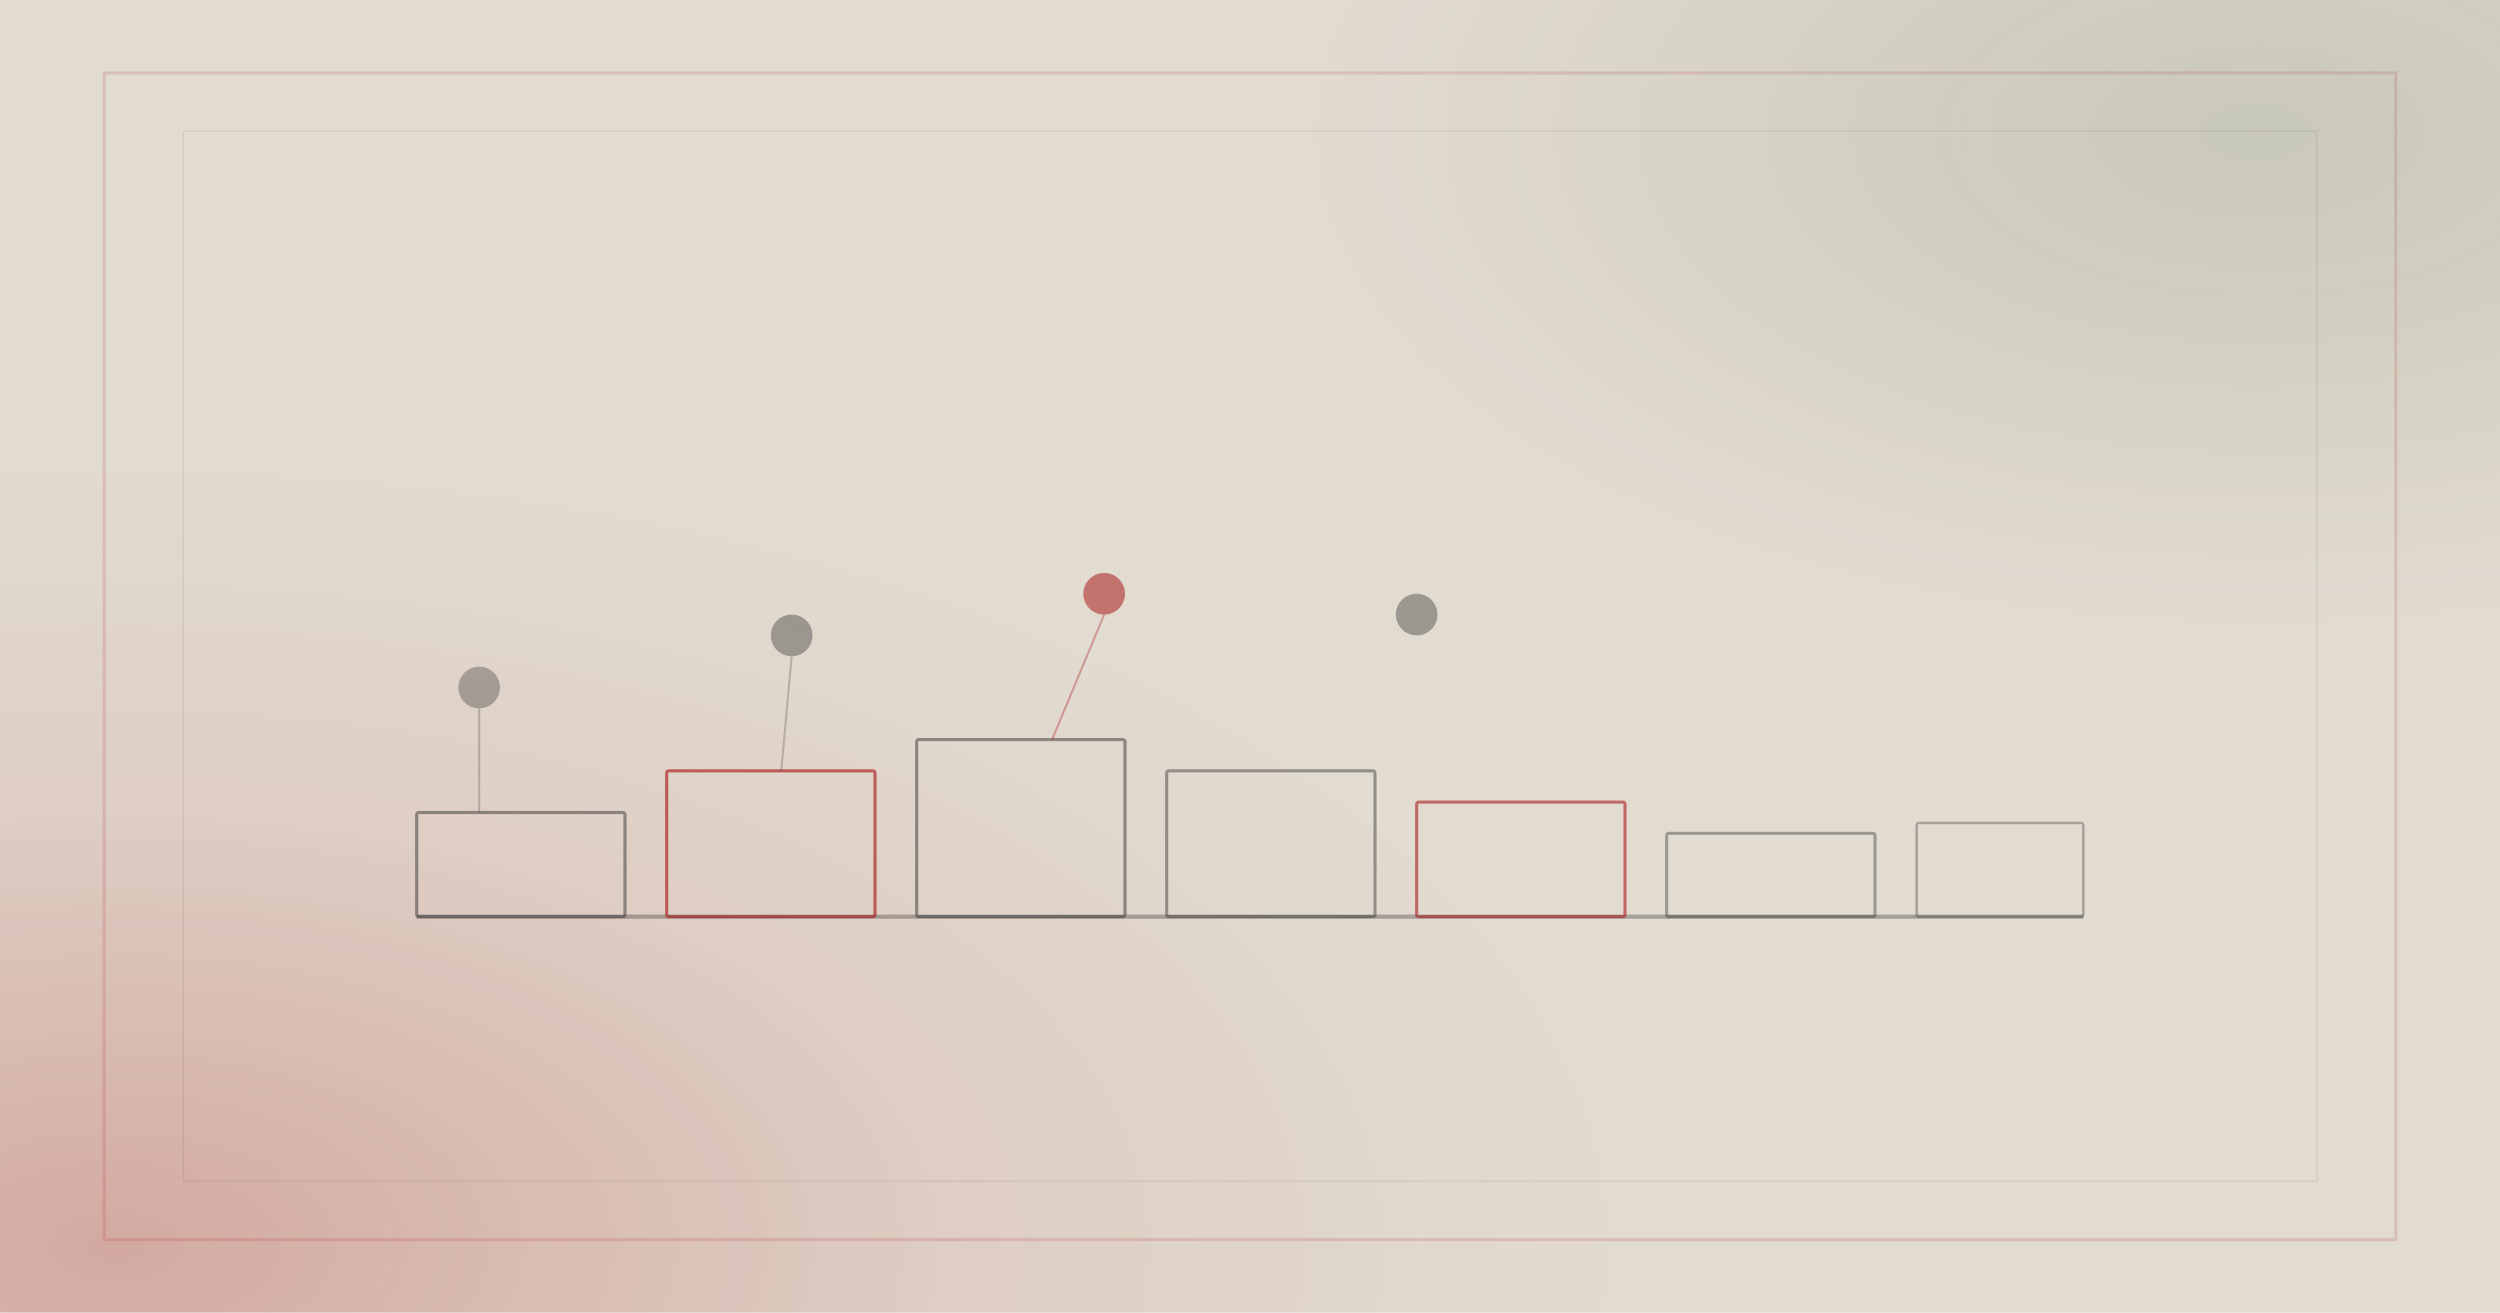
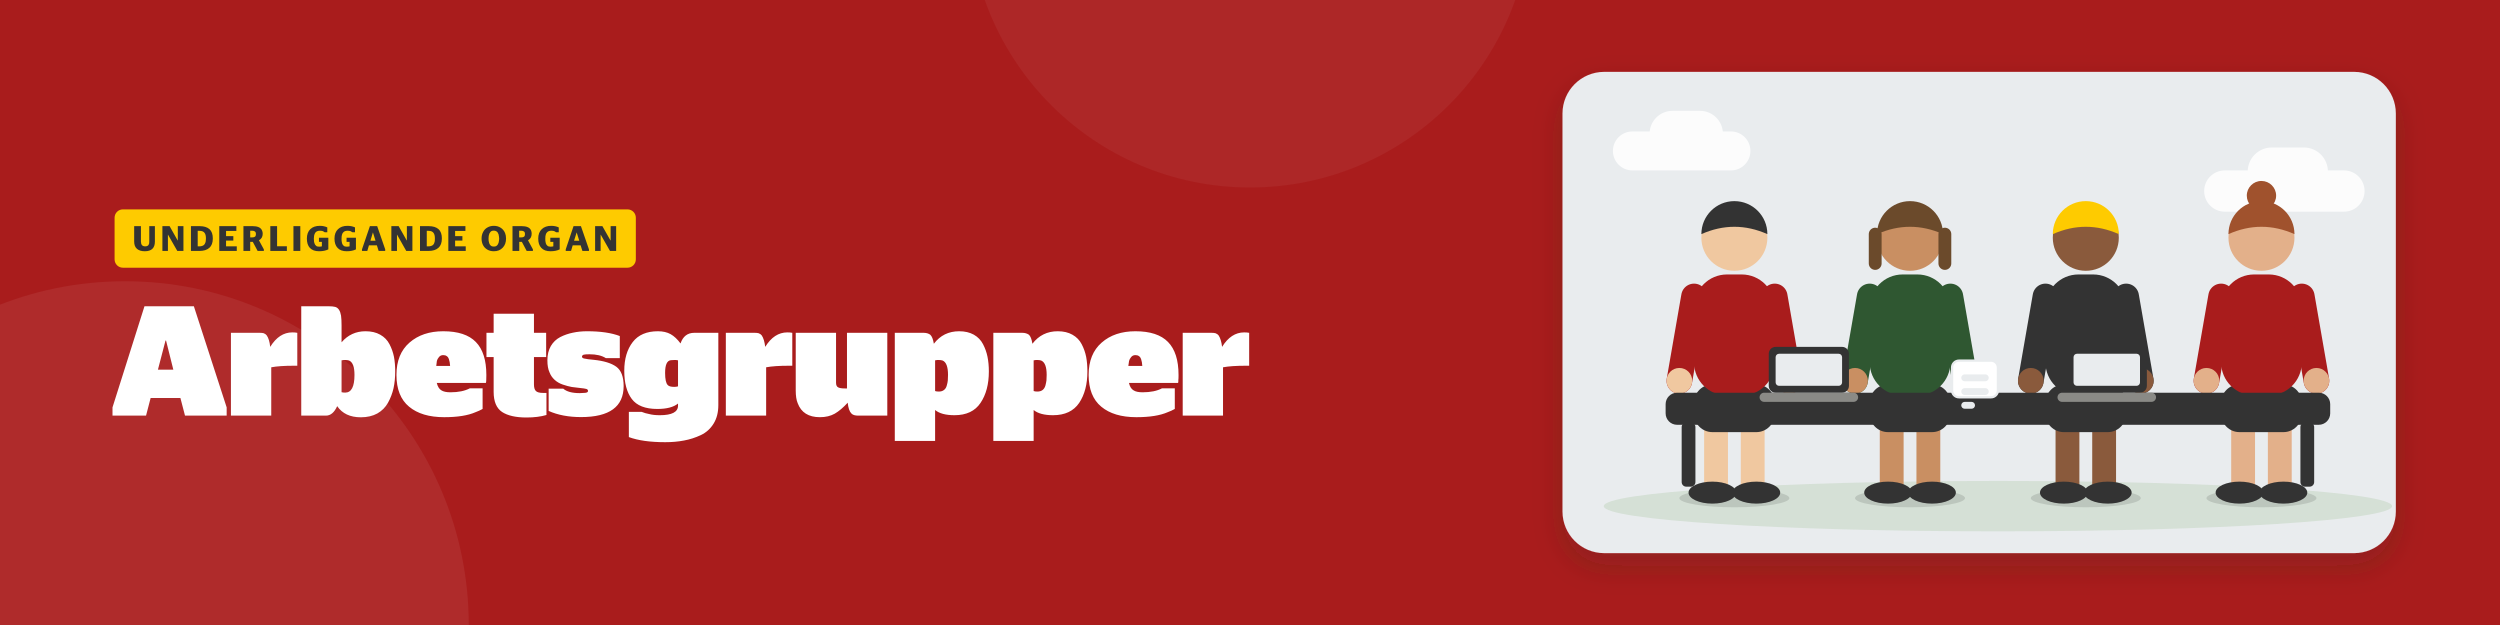
- <svg xmlns="http://www.w3.org/2000/svg" viewBox="0 0 1200 630">
+ <svg xmlns="http://www.w3.org/2000/svg" viewBox="0 0 2400 600" width="2400" height="600" role="img" aria-label="Arbetsgrupper">
  <defs>
-     <radialGradient id="r1" cx="5%" cy="95%" r="60%">
-       <stop offset="0%" stop-color="#A91C1C" stop-opacity="0.26" />
-       <stop offset="55%" stop-color="#A91C1C" stop-opacity="0.07" />
-       <stop offset="100%" stop-color="#A91C1C" stop-opacity="0" />
-     </radialGradient>
-     <radialGradient id="g1" cx="90%" cy="10%" r="38%">
-       <stop offset="0%" stop-color="#2F5731" stop-opacity="0.14" />
-       <stop offset="100%" stop-color="#2F5731" stop-opacity="0" />
-     </radialGradient>
+     <filter id="sh" x="-20%" y="-20%" width="140%" height="160%">
+       <feDropShadow dx="0" dy="12" stdDeviation="14" flood-color="#1F3A22" flood-opacity="0.2" />
+     </filter>
  </defs>
-   <rect width="1200" height="630" fill="#E2DBD0" />
-   <rect width="1200" height="630" fill="url(#r1)" />
-   <rect width="1200" height="630" fill="url(#g1)" />
-   <rect x="50" y="35" width="1100" height="560" fill="none" stroke="#A91C1C" stroke-width="1.5" opacity="0.15" />
-   <rect x="88" y="63" width="1024" height="504" fill="none" stroke="#333333" stroke-width="0.6" opacity="0.10" />
-   <line x1="200" y1="440" x2="1000" y2="440" stroke="#333333" stroke-width="2" opacity="0.35" />
-   <rect x="200" y="390" width="100" height="50" rx="1" fill="none" stroke="#333333" stroke-width="1.5" opacity="0.5" />
-   <rect x="320" y="370" width="100" height="70" rx="1" fill="none" stroke="#A91C1C" stroke-width="1.5" opacity="0.65" />
-   <rect x="440" y="355" width="100" height="85" rx="1" fill="none" stroke="#333333" stroke-width="1.5" opacity="0.5" />
-   <rect x="560" y="370" width="100" height="70" rx="1" fill="none" stroke="#333333" stroke-width="1.5" opacity="0.45" />
-   <rect x="680" y="385" width="100" height="55" rx="1" fill="none" stroke="#A91C1C" stroke-width="1.5" opacity="0.6" />
-   <rect x="800" y="400" width="100" height="40" rx="1" fill="none" stroke="#333333" stroke-width="1.5" opacity="0.4" />
-   <rect x="920" y="395" width="80" height="45" rx="1" fill="none" stroke="#333333" stroke-width="1.2" opacity="0.35" />
-   <circle cx="230" cy="330" r="10" fill="#333333" opacity="0.35" />
-   <circle cx="380" cy="305" r="10" fill="#333333" opacity="0.4" />
-   <circle cx="530" cy="285" r="10" fill="#A91C1C" opacity="0.55" />
-   <circle cx="680" cy="295" r="10" fill="#333333" opacity="0.4" />
-   <line x1="230" y1="340" x2="230" y2="390" stroke="#333333" stroke-width="1" opacity="0.25" />
-   <line x1="380" y1="315" x2="375" y2="370" stroke="#333333" stroke-width="1" opacity="0.25" />
-   <line x1="530" y1="295" x2="505" y2="355" stroke="#A91C1C" stroke-width="1" opacity="0.35" />
+   <rect width="2400" height="600" fill="#A91C1C" />
+   <circle cx="120" cy="600" r="330" fill="#FFFFFF" opacity=".07" />
+   <circle cx="1200" cy="-90" r="270" fill="#FFFFFF" opacity=".05" />
+   <rect x="110" y="201" width="500.4" height="56" rx="8" fill="#FECB00" />
+   <path d="M139.5 236.5Q140.6 236.5 141.4 236.1Q142.2 235.8 142.6 235.1Q143 234.5 143.2 233.7Q143.3 232.9 143.3 231.8V217.1H148.7V231.9Q148.7 241.2 139 241.2Q134.2 241.2 131.5 238.9Q128.8 236.6 128.8 231.9V217.1H135.3V231.8Q135.3 234.2 136.3 235.3Q137.2 236.5 139.5 236.5ZM155.9 240.9V217.1H162.8L170.6 230.9H170.7V217.1H176.1V240.9H170.2L161.3 225.3H161.2V240.9ZM183.3 240.9V217.1H191.7Q197.8 217.1 201.1 220Q204.3 222.9 204.3 228.9Q204.3 235 201 237.9Q197.7 240.9 191.5 240.9ZM189.8 236.5H191.4Q192.9 236.5 194 236.1Q195.1 235.8 195.8 235.1Q196.5 234.5 196.9 233.5Q197.4 232.5 197.5 231.5Q197.7 230.4 197.7 229Q197.7 227.2 197.4 225.9Q197.1 224.5 196.4 223.6Q195.7 222.6 194.5 222.1Q193.2 221.6 191.4 221.6H189.8ZM210.5 240.9V217.1H226.9V221.7H217V226.7H224V231H217V236.5H227.3V240.9ZM247.3 240.9 242.7 232.2H240.2V240.9H233.7V217.1H242.6Q244.2 217.1 245.5 217.3Q246.9 217.5 248.1 218Q249.4 218.5 250.2 219.3Q251.1 220.1 251.6 221.4Q252.2 222.7 252.2 224.4Q252.2 228.7 248.6 230.7L253.3 239.4V240.9ZM240.2 221.5V227.9H242.2Q243.9 227.9 244.8 227.2Q245.7 226.4 245.7 224.7Q245.7 223 244.8 222.3Q243.9 221.5 242.2 221.5ZM275.4 240.9H259.5V217.1H266V236.4H275.4ZM288.3 240.9H281.7V217.1H288.3ZM306.3 241.2Q300.5 241.2 297.5 238Q294.6 234.9 294.6 229.1Q294.6 223.2 297.9 220Q301.2 216.8 307.1 216.8Q311 216.8 314.2 218.3V223H311.8Q310.9 222.3 310 221.9Q308.7 221.5 307.1 221.5Q305.7 221.5 304.7 221.9Q303.6 222.3 303 223Q302.4 223.7 302 224.7Q301.6 225.7 301.5 226.7Q301.3 227.8 301.3 229Q301.3 229.9 301.4 230.6Q301.4 231.3 301.5 232.2Q301.7 233 301.9 233.6Q302.1 234.3 302.5 234.9Q302.9 235.5 303.4 235.9Q303.9 236.4 304.6 236.6Q305.4 236.8 306.3 236.8Q307.8 236.8 309 236.5V232.2H306.2V228.2H315.2V239.4Q311.5 241.2 306.3 241.2ZM332.9 241.2Q327 241.2 324.1 238Q321.1 234.9 321.1 229.1Q321.1 223.2 324.5 220Q327.8 216.8 333.6 216.8Q337.6 216.8 340.8 218.3V223H338.4Q337.4 222.3 336.5 221.9Q335.3 221.5 333.7 221.5Q332.3 221.5 331.2 221.9Q330.2 222.3 329.6 223Q328.9 223.7 328.5 224.7Q328.2 225.7 328 226.7Q327.9 227.8 327.9 229Q327.9 229.9 327.9 230.6Q328 231.3 328.1 232.2Q328.2 233 328.4 233.6Q328.7 234.3 329 234.9Q329.4 235.5 329.9 235.9Q330.4 236.4 331.2 236.6Q331.9 236.8 332.8 236.8Q334.4 236.8 335.6 236.5V232.2H332.7V228.2H341.7V239.4Q338.1 241.2 332.9 241.2ZM347.5 240.9V239.4L355.1 217.1H362.1L369.8 239.4V240.9H363.5L361.8 235.5H354.2L352.6 240.9ZM358 223.1 355.6 231.1H360.5L358 223.1ZM375.7 240.9V217.1H382.7L390.5 230.9H390.6V217.1H395.9V240.9H390L381.2 225.3H381.1V240.9ZM403.2 240.9V217.1H411.6Q417.7 217.1 421 220Q424.2 222.9 424.2 228.9Q424.2 235 420.9 237.9Q417.6 240.9 411.4 240.9ZM409.7 236.5H411.3Q412.8 236.5 413.9 236.1Q415 235.8 415.7 235.1Q416.4 234.5 416.8 233.5Q417.2 232.5 417.4 231.5Q417.5 230.4 417.5 229Q417.5 227.2 417.2 225.9Q416.9 224.5 416.2 223.6Q415.5 222.6 414.3 222.1Q413.1 221.6 411.3 221.6H409.7ZM430.4 240.9V217.1H446.8V221.7H436.9V226.7H443.9V231H436.9V236.5H447.1V240.9ZM474.1 241.2Q470.5 241.2 467.8 239.6Q465.1 238 463.7 235.3Q462.3 232.5 462.3 229Q462.3 225.5 463.8 222.7Q465.2 219.9 467.9 218.4Q470.6 216.8 474.1 216.8Q477.8 216.8 480.6 218.6Q483.5 220.4 484.9 223.8Q485.8 226.1 485.8 229Q485.8 234.5 482.6 237.8Q479.4 241.2 474.1 241.2ZM474.1 236.7Q475.3 236.7 476.2 236.3Q477.1 235.8 477.7 235Q478.2 234.3 478.6 233.2Q478.9 232.2 479 231.2Q479.2 230.2 479.2 229.1Q479.2 228 479 227Q478.9 226 478.6 224.9Q478.2 223.9 477.7 223.1Q477.1 222.3 476.2 221.9Q475.3 221.4 474.1 221.4Q473 221.4 472.2 221.7Q471.4 222 470.9 222.6Q470.3 223.2 469.9 224Q469.6 224.7 469.4 225.6Q469.1 226.5 469.1 227.4Q469 228.2 469 229.1Q469 230.2 469.1 231.2Q469.2 232.2 469.6 233.3Q469.9 234.3 470.5 235.1Q471 235.8 471.9 236.3Q472.9 236.7 474.1 236.7ZM505.6 240.9 501 232.2H498.5V240.9H492V217.1H500.9Q502.5 217.1 503.8 217.3Q505.2 217.5 506.4 218Q507.7 218.5 508.5 219.3Q509.4 220.1 509.9 221.4Q510.4 222.7 510.4 224.4Q510.4 228.7 506.9 230.7L511.6 239.4V240.9ZM498.4 221.5V227.9H500.5Q502.2 227.9 503.1 227.2Q504 226.4 504 224.7Q504 223 503.1 222.3Q502.2 221.5 500.5 221.5ZM528.5 241.2Q522.6 241.2 519.7 238Q516.7 234.9 516.7 229.1Q516.7 223.2 520.1 220Q523.4 216.8 529.2 216.8Q533.2 216.8 536.4 218.3V223H534Q533 222.3 532.1 221.9Q530.9 221.5 529.3 221.5Q527.9 221.5 526.8 221.9Q525.8 222.3 525.2 223Q524.5 223.7 524.1 224.7Q523.8 225.7 523.6 226.7Q523.5 227.8 523.5 229Q523.5 229.9 523.5 230.6Q523.6 231.3 523.7 232.2Q523.8 233 524 233.6Q524.3 234.3 524.6 234.9Q525 235.5 525.5 235.9Q526 236.4 526.8 236.6Q527.5 236.8 528.4 236.8Q530 236.8 531.2 236.5V232.2H528.3V228.2H537.3V239.4Q533.7 241.2 528.5 241.2ZM543.1 240.9V239.4L550.6 217.1H557.7L565.4 239.4V240.9H559.1L557.4 235.5H549.8L548.2 240.9ZM553.6 223.1 551.1 231.1H556.1L553.6 223.1ZM571.3 240.9V217.1H578.3L586.1 230.9H586.2V217.1H591.5V240.9H585.6L576.7 225.3H576.6V240.9Z" fill="#333333" />
+   <path d="M108 399V391.1L138.7 294H186.1L217.6 391.1V399H177.6L173.2 382.1H144.6L140.2 399ZM158.9 326.9 151.6 354.9H166.4L159.4 326.9ZM285.4 351.1H282.4Q268.3 351.1 260.4 352.6V399H221.7V319.5H249.4Q251.7 319.5 253.2 319.9Q255.1 320.7 256 321.9Q258.6 325.5 259.4 333Q268 319.1 280.6 319.1Q283.4 319.1 285.4 319.5ZM327.9 312.4V328.6Q337 318 350.9 318Q359.2 318 365 321.3Q370.9 324.6 373.9 330.4Q376.9 336.1 378.2 342.5Q379.4 348.9 379.4 356.6Q379.4 365.2 377.8 372.7Q376.1 380.1 372.5 386.6Q368.9 393.1 362.3 396.9Q355.6 400.6 346.4 400.6Q331 400.6 323.7 389.9Q319.6 399 312.9 399H289.2V294H315.1Q319.4 294 321.7 294.6Q326.2 295.8 327.4 303Q327.9 306.6 327.9 312.4ZM331.4 345.6H329.8Q329.5 345.8 328.8 345.8Q328.2 345.9 327.9 345.9V376.5Q329.2 376.9 331.4 376.9Q340.3 376.9 340.3 359.9Q340.3 348.3 335.1 346.1Q333.6 345.6 331.4 345.6ZM466.4 367.6H419.3Q420.6 372.9 423.7 374.7Q426.6 376.6 432.4 376.6Q443.8 376.6 451 372.8H463.3V392.6Q460.1 394.4 456.5 395.7Q445.6 400.5 426.4 400.5Q404.8 400.5 392.7 390.4Q380.6 380.4 380.6 359.9Q380.6 339.8 393.1 328.9Q405.6 318 425.5 318Q446.8 318 456.8 328.3Q466.9 338.6 466.9 360Q466.9 363.8 466.8 364.9Q466.8 365.4 466.7 366.4Q466.6 367.4 466.4 367.6ZM425.5 340.9Q422.9 340.9 421.4 342.8Q419.8 344.7 419.4 346.5Q419.1 348.3 418.8 351.3H432.1Q431.9 349.1 431.7 347.7Q431.5 346.4 430.9 344.6Q430.3 342.8 428.9 341.9Q427.6 340.9 425.5 340.9ZM467 342.8V319.5H473.9V301.2H512.6V319.5H524.3V342.8H512.6V369Q512.6 373.5 514.4 375.3Q516.2 377.2 521.3 377.2H524.6V398.4Q516.4 400.8 505.4 400.8Q490.1 400.8 482 395.5Q473.9 390.1 473.9 376.2V342.8ZM557.8 400.4Q539.9 400.4 526.7 394.5V373.1H540.7Q545.6 377.4 556.6 377.4Q558.7 377.4 562 377.1Q564.5 376.8 564.5 375.3Q564.5 373.5 562 373.2L560.5 372.9Q559 372.8 557.9 372.6Q552.7 372.1 548.9 371.5Q545 370.8 540.3 369.2Q535.6 367.6 532.4 364.6Q529.1 361.6 527.5 357.4Q525.5 353.1 525.5 345.9Q525.5 337.9 528.8 332.2Q532.1 326.6 537.8 323.6Q543.5 320.7 549.9 319.4Q556.3 318 563.6 318Q583 318 595 322.6V343.8H581.6Q575.8 340.1 565.9 340.1Q561.8 340.1 560.3 340.5Q558.7 341.2 558.7 342.3Q558.7 343.8 560.9 344.2Q563.9 344.9 569.8 345.4Q584.6 346.9 591.7 352.1Q598.7 357.3 598.7 370.6Q598.7 400.4 557.8 400.4ZM689.6 319.5V388.9Q689.6 399.3 685.1 406.6Q680.6 414 672.8 417.7Q664.9 421.4 656.6 422.9Q648.4 424.5 638.6 424.5Q616.9 424.5 603.7 419.6V395.4H616Q619.4 396.8 623.3 397.5Q627.4 398.6 633.4 398.6Q650.9 398.6 650.9 389.4V387.4Q644.5 392.6 631 392.6Q613.7 392.6 606.5 383Q599.3 373.4 599.3 355.9Q599.3 338.9 607.4 328.4Q615.4 318 631.6 318Q638.8 318 643.8 320.8Q648.8 323.6 653.3 329.7Q656.8 319.5 666.5 319.5ZM647.3 371.4Q649.3 371.4 650.9 370.9V345.9Q650.6 345.9 650 345.8Q649.3 345.8 649 345.6H647.3Q644.9 345.6 643.9 345.8Q638.5 346.5 638.5 357.9Q638.5 367.1 641 369.6Q642.5 371.4 647.3 371.4ZM760.6 351.1H757.6Q743.5 351.1 735.5 352.6V399H696.8V319.5H724.6Q726.8 319.5 728.3 319.9Q730.3 320.7 731.2 321.9Q733.7 325.5 734.6 333Q743.2 319.1 755.8 319.1Q758.6 319.1 760.6 319.5ZM813.1 319.5H851.8V399H824Q821.9 399 820.3 398.6Q818.5 398.2 817.3 396.9Q814.6 394.2 813.8 386.6Q807.4 393.6 801.4 397.1Q795.4 400.5 787.1 400.5Q770.8 400.5 765.8 387.1Q763.9 382.6 763.9 374.9V319.5H802.6V367.4Q802.6 370.9 804.7 371.9Q806.6 372.9 811 372.9H813.1ZM916.3 398.6Q903.7 398.6 897.7 393.6V423.3H859V319.5H886.7Q890.5 319.5 893 321.3Q895.4 323.4 896.5 330Q905.6 318 920.8 318Q929 318 934.9 321.3Q940.7 324.6 943.7 330.4Q946.7 336.1 948 342.5Q949.3 348.9 949.3 356.6Q949.3 375 941.3 386.8Q933.4 398.6 916.3 398.6ZM897.7 345.9V375.4Q899 375.9 901.3 375.9Q904.3 375.9 906.2 374.4Q908.2 372.9 908.9 370.1Q909.7 367.4 909.9 365.2Q910.1 363 910.1 359.9Q910.1 348.3 904.9 346.1Q903.4 345.6 901.3 345.6H899.6Q899.3 345.8 898.7 345.8Q898 345.9 897.7 345.9ZM1010.9 398.6Q998.3 398.6 992.3 393.6V423.3H953.6V319.5H981.4Q985.1 319.5 987.7 321.3Q990.1 323.4 991.1 330Q1000.3 318 1015.4 318Q1023.7 318 1029.5 321.3Q1035.4 324.6 1038.4 330.4Q1041.4 336.1 1042.7 342.5Q1043.9 348.9 1043.9 356.6Q1043.9 375 1036 386.8Q1028 398.6 1010.9 398.6ZM992.3 345.9V375.4Q993.7 375.9 995.9 375.9Q998.9 375.9 1000.9 374.4Q1002.8 372.9 1003.6 370.1Q1004.3 367.4 1004.6 365.2Q1004.8 363 1004.8 359.9Q1004.8 348.3 999.5 346.1Q998 345.6 995.9 345.6H994.3Q994 345.8 993.3 345.8Q992.6 345.9 992.3 345.9ZM1130.9 367.6H1083.8Q1085 372.9 1088.2 374.7Q1091 376.6 1096.9 376.6Q1108.3 376.6 1115.5 372.8H1127.8V392.6Q1124.6 394.4 1121 395.7Q1110.1 400.5 1090.9 400.5Q1069.3 400.5 1057.2 390.4Q1045.1 380.4 1045.1 359.9Q1045.1 339.8 1057.6 328.9Q1070 318 1090 318Q1111.3 318 1121.3 328.3Q1131.4 338.6 1131.4 360Q1131.4 363.8 1131.2 364.9Q1131.2 365.4 1131.2 366.4Q1131.1 367.4 1130.9 367.6ZM1090 340.9Q1087.4 340.9 1085.9 342.8Q1084.3 344.7 1083.9 346.5Q1083.5 348.3 1083.2 351.3H1096.6Q1096.4 349.1 1096.2 347.7Q1096 346.4 1095.4 344.6Q1094.8 342.8 1093.4 341.9Q1092.1 340.9 1090 340.9ZM1199.2 351.1H1196.2Q1182.1 351.1 1174.1 352.6V399H1135.4V319.5H1163.2Q1165.4 319.5 1166.9 319.9Q1168.9 320.7 1169.8 321.9Q1172.3 325.5 1173.2 333Q1181.8 319.1 1194.4 319.1Q1197.2 319.1 1199.2 319.5Z" fill="#FFFFFF" />
+   <rect x="1500" y="69" width="800" height="462" rx="40" fill="#E9ECEE" filter="url(#sh)" />
+   <clipPath id="pc">
+     <rect x="1500" y="69" width="800" height="462" rx="40" />
+   </clipPath>
+   <g clip-path="url(#pc)">
+     <g transform="translate(1500,69) scale(1.1)">
+       <g fill="#FFFFFF" opacity=".85">
+         <rect x="44" y="52" width="120" height="34" rx="17" />
+         <rect x="76" y="34" width="64" height="40" rx="20" />
+         <rect x="560" y="86" width="140" height="36" rx="18" />
+         <rect x="598" y="66" width="70" height="42" rx="21" />
+       </g>
+       <ellipse cx="380" cy="379" rx="344" ry="22" fill="#D5E0D6" />
+       <g transform="translate(150,372) scale(1.6)">
+         <ellipse cx="0" cy="0" rx="30" ry="5" fill="#000" opacity=".12" />
+         <path d="M-10,-44 V-6 M10,-44 V-6" stroke="#F0C8A0" stroke-width="13" stroke-linecap="round" fill="none" />
+         <ellipse cx="-12" cy="-3" rx="13" ry="6" fill="#333333" />
+         <ellipse cx="12" cy="-3" rx="13" ry="6" fill="#333333" />
+         <rect x="-22" y="-62" width="44" height="26" rx="10" fill="#333333" />
+         <rect x="-22" y="-122" width="44" height="66" rx="18" fill="#A91C1C" />
+         <path d="M-22,-110 L-30,-64" stroke="#A91C1C" stroke-width="14" stroke-linecap="round" fill="none" />
+         <circle cx="-30" cy="-64" r="7" fill="#F0C8A0" />
+         <path d="M22,-110 L30,-64" stroke="#A91C1C" stroke-width="14" stroke-linecap="round" fill="none" />
+         <circle cx="30" cy="-64" r="7" fill="#F0C8A0" />
+         <circle cx="0" cy="-142" r="18" fill="#F0C8A0" />
+         <path d="M-18,-144 A18,18 0 0 1 18,-144 Q0,-152 -18,-144 Z" fill="#333333" />
+       </g>
+       <g transform="translate(303.3,372) scale(1.6)">
+         <ellipse cx="0" cy="0" rx="30" ry="5" fill="#000" opacity=".12" />
+         <path d="M-10,-44 V-6 M10,-44 V-6" stroke="#C98F62" stroke-width="13" stroke-linecap="round" fill="none" />
+         <ellipse cx="-12" cy="-3" rx="13" ry="6" fill="#333333" />
+         <ellipse cx="12" cy="-3" rx="13" ry="6" fill="#333333" />
+         <rect x="-22" y="-62" width="44" height="26" rx="10" fill="#333333" />
+         <rect x="-22" y="-122" width="44" height="66" rx="18" fill="#2F5731" />
+         <path d="M-22,-110 L-30,-64" stroke="#2F5731" stroke-width="14" stroke-linecap="round" fill="none" />
+         <circle cx="-30" cy="-64" r="7" fill="#C98F62" />
+         <path d="M22,-110 L30,-64" stroke="#2F5731" stroke-width="14" stroke-linecap="round" fill="none" />
+         <circle cx="30" cy="-64" r="7" fill="#C98F62" />
+         <circle cx="0" cy="-142" r="18" fill="#C98F62" />
+         <path d="M-18,-144 A18,18 0 0 1 18,-144 Q0,-152 -18,-144 Z" fill="#6B4A2B" />
+         <path d="M-19,-144 V-128 M19,-144 V-128" stroke="#6B4A2B" stroke-width="7" stroke-linecap="round" />
+       </g>
+       <g transform="translate(456.7,372) scale(1.6)">
+         <ellipse cx="0" cy="0" rx="30" ry="5" fill="#000" opacity=".12" />
+         <path d="M-10,-44 V-6 M10,-44 V-6" stroke="#8A5A3C" stroke-width="13" stroke-linecap="round" fill="none" />
+         <ellipse cx="-12" cy="-3" rx="13" ry="6" fill="#333333" />
+         <ellipse cx="12" cy="-3" rx="13" ry="6" fill="#333333" />
+         <rect x="-22" y="-62" width="44" height="26" rx="10" fill="#333333" />
+         <rect x="-22" y="-122" width="44" height="66" rx="18" fill="#333333" />
+         <path d="M-22,-110 L-30,-64" stroke="#333333" stroke-width="14" stroke-linecap="round" fill="none" />
+         <circle cx="-30" cy="-64" r="7" fill="#8A5A3C" />
+         <path d="M22,-110 L30,-64" stroke="#333333" stroke-width="14" stroke-linecap="round" fill="none" />
+         <circle cx="30" cy="-64" r="7" fill="#8A5A3C" />
+         <circle cx="0" cy="-142" r="18" fill="#8A5A3C" />
+         <path d="M-18,-144 A18,18 0 0 1 18,-144 Q0,-152 -18,-144 Z" fill="#FECB00" />
+       </g>
+       <g transform="translate(610,372) scale(1.6)">
+         <ellipse cx="0" cy="0" rx="30" ry="5" fill="#000" opacity=".12" />
+         <path d="M-10,-44 V-6 M10,-44 V-6" stroke="#E3B08A" stroke-width="13" stroke-linecap="round" fill="none" />
+         <ellipse cx="-12" cy="-3" rx="13" ry="6" fill="#333333" />
+         <ellipse cx="12" cy="-3" rx="13" ry="6" fill="#333333" />
+         <rect x="-22" y="-62" width="44" height="26" rx="10" fill="#333333" />
+         <rect x="-22" y="-122" width="44" height="66" rx="18" fill="#A91C1C" />
+         <path d="M-22,-110 L-30,-64" stroke="#A91C1C" stroke-width="14" stroke-linecap="round" fill="none" />
+         <circle cx="-30" cy="-64" r="7" fill="#E3B08A" />
+         <path d="M22,-110 L30,-64" stroke="#A91C1C" stroke-width="14" stroke-linecap="round" fill="none" />
+         <circle cx="30" cy="-64" r="7" fill="#E3B08A" />
+         <circle cx="0" cy="-142" r="18" fill="#E3B08A" />
+         <path d="M-18,-144 A18,18 0 0 1 18,-144 Q0,-152 -18,-144 Z" fill="#A0522D" />
+         <circle cx="0" cy="-165" r="8" fill="#A0522D" />
+       </g>
+       <rect x="90" y="280" width="580" height="28" rx="10" fill="#333333" />
+       <rect x="104" y="306" width="12" height="56" rx="4" fill="#333333" />
+       <rect x="644" y="306" width="12" height="56" rx="4" fill="#333333" />
+       <rect x="180" y="240" width="70" height="40" rx="6" fill="#333333" />
+       <rect x="186" y="246" width="58" height="28" rx="3" fill="#E9ECEE" />
+       <rect x="172" y="280" width="86" height="8" rx="4" fill="#8A8A86" />
+       <rect x="440" y="240" width="70" height="40" rx="6" fill="#333333" />
+       <rect x="446" y="246" width="58" height="28" rx="3" fill="#E9ECEE" />
+       <rect x="432" y="280" width="86" height="8" rx="4" fill="#8A8A86" />
+       <g transform="rotate(0 360 268)">
+         <rect x="340" y="252" width="40" height="32" rx="6" fill="#FFFFFF" stroke="#E9ECEE" stroke-width="2" />
+         <rect x="348" y="264" width="24" height="6" rx="3" fill="#E9ECEE" />
+         <rect x="348" y="276" width="24" height="6" rx="3" fill="#E9ECEE" />
+         <rect x="348" y="288" width="12" height="6" rx="3" fill="#E9ECEE" />
+       </g>
+     </g>
+   </g>
</svg>
